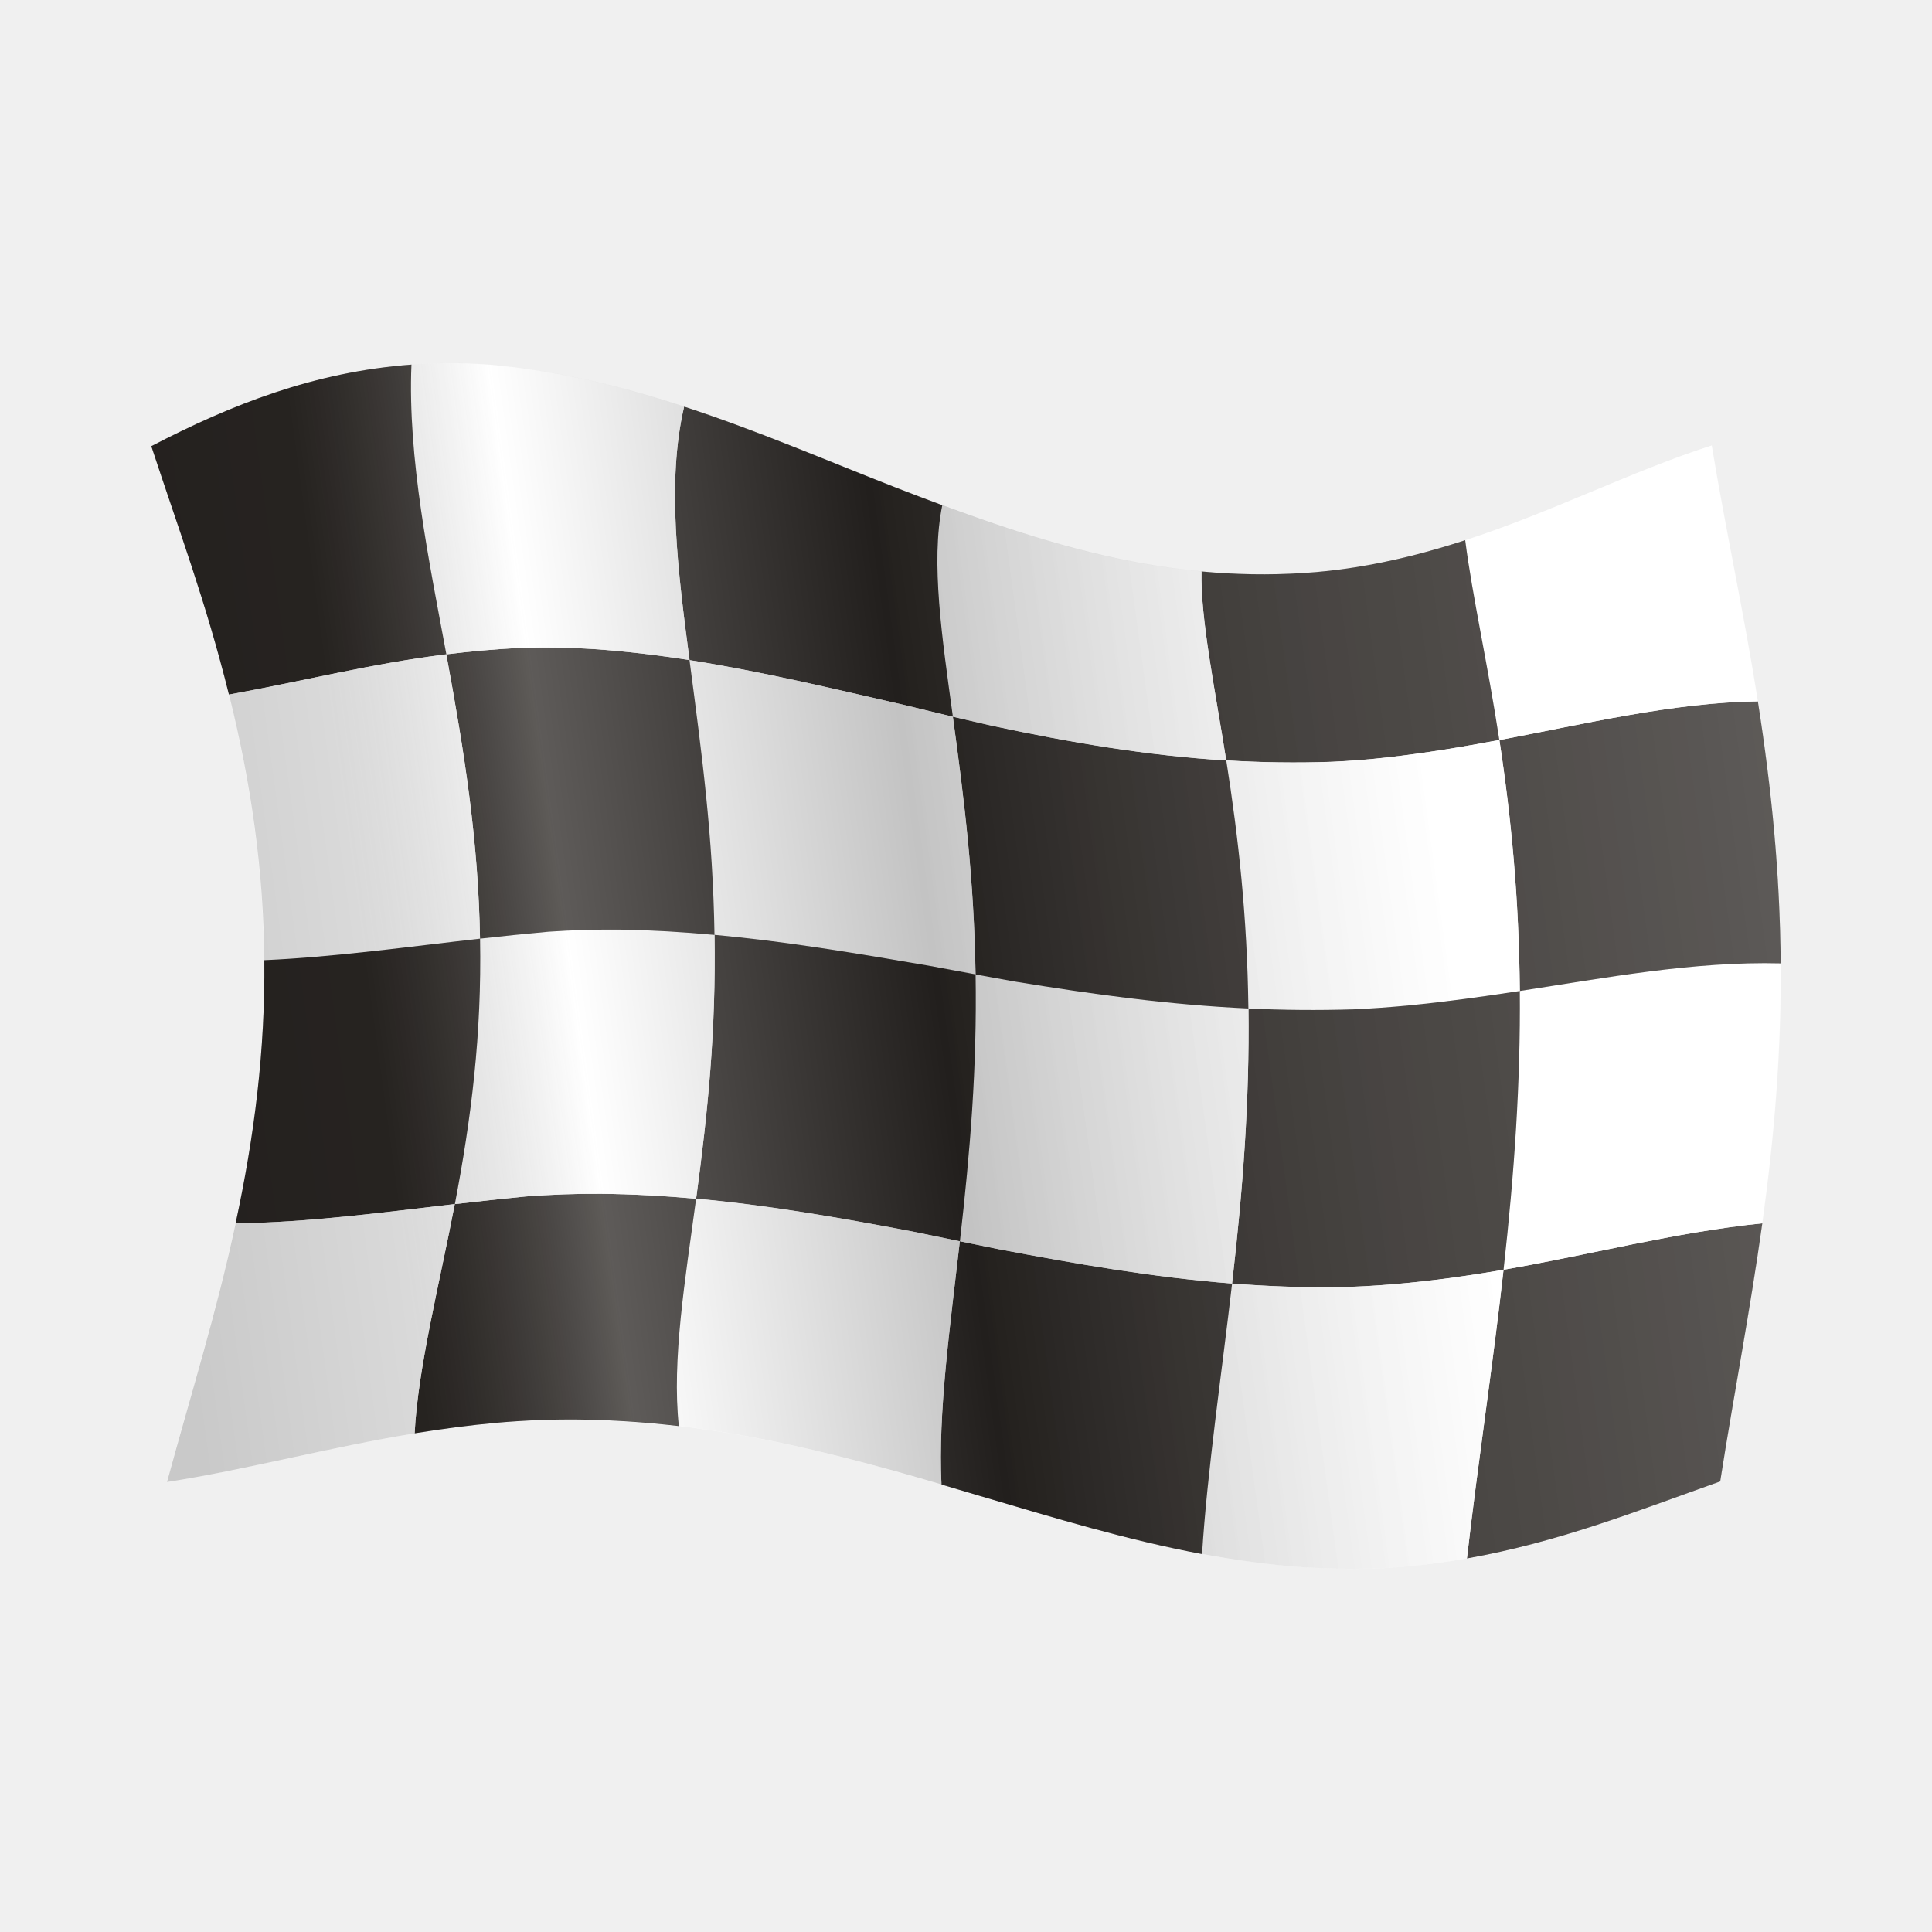
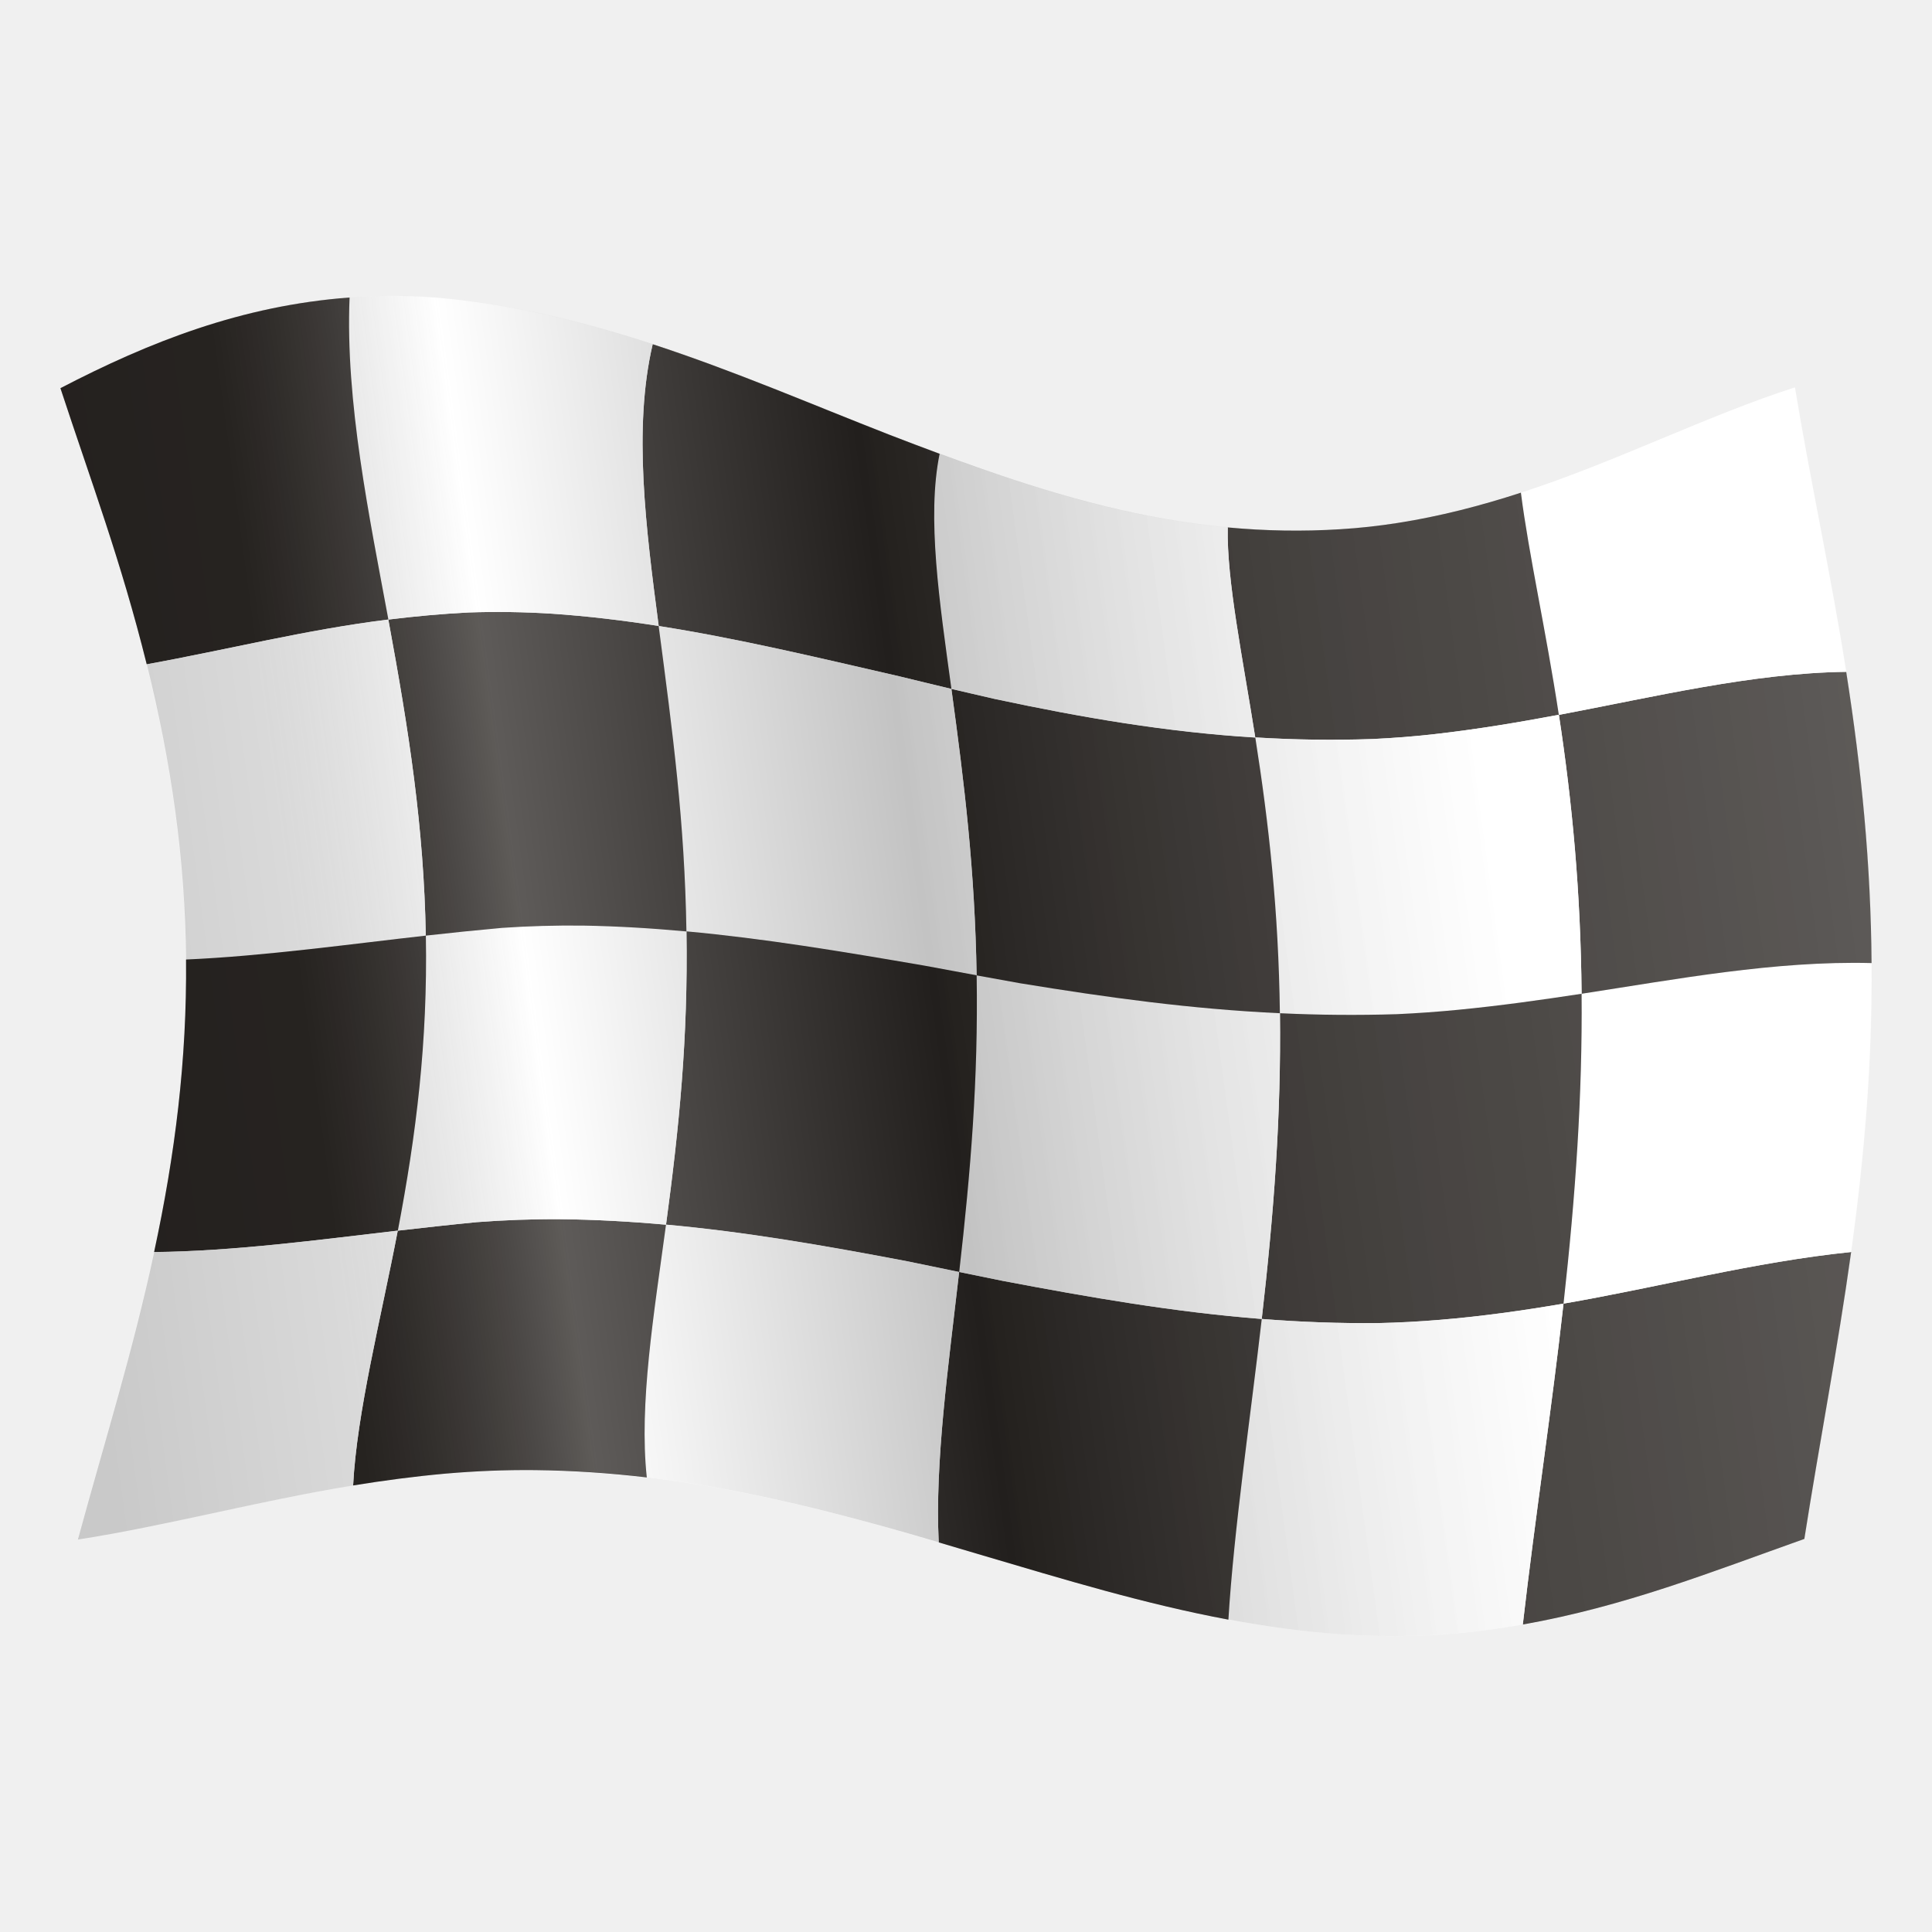
<svg xmlns="http://www.w3.org/2000/svg" xmlns:xlink="http://www.w3.org/1999/xlink" id="svg8" version="1.1" viewBox="0 0 33.867 33.867" height="128" width="128">
  <defs id="defs2">
    <linearGradient id="linearGradient19088">
      <stop id="stop19084" offset="0" style="stop-color:#000000;stop-opacity:0.212" />
      <stop style="stop-color:#000000;stop-opacity:0.149" offset="0.136" id="stop19096" />
      <stop style="stop-color:#ffffff;stop-opacity:0.234" offset="0.259" id="stop19092" />
      <stop id="stop19098" offset="0.473" style="stop-color:#000000;stop-opacity:0.235" />
      <stop id="stop19094" offset="0.784" style="stop-color:#ffffff;stop-opacity:0.149" />
      <stop id="stop19086" offset="1" style="stop-color:#ffffff;stop-opacity:0.235" />
    </linearGradient>
    <linearGradient y2="38" x2="125" y1="53" x1="15" gradientTransform="matrix(0.2645833,0,0,0.2645833,-1.419926,267.5149)" gradientUnits="userSpaceOnUse" id="linearGradient19656" xlink:href="#linearGradient19088" />
  </defs>
  <g transform="translate(0,-263.1333)" id="layer1">
-     <g transform="translate(-70.21151,-43.24334)" id="g8392">
-       <path id="rect5400-3-1-4" d="m 100.366,332.345 c 0.24,-1.528 0.529,-3.019 0.738,-4.525 -1.538,0.158 -3.005,0.55 -4.536,0.814 -0.186,1.669 -0.446,3.357 -0.642,5.061 1.609,-0.286 2.935,-0.815 4.44,-1.35 z" style="fill:#2d2926;fill-opacity:1;stroke:none;stroke-width:0.455" />
-       <path id="rect5402-4-9-5" d="m 101.103,327.82 c 0.212,-1.532 0.334,-2.998 0.322,-4.556 -1.523,-0.04 -3.086,0.256 -4.573,0.484 0.014,1.606 -0.095,3.183 -0.285,4.887 1.531,-0.264 2.998,-0.656 4.536,-0.814 z" style="fill:#ffffff;fill-opacity:1;stroke:none;stroke-width:0.455" />
-       <path id="rect5410-7-4-1" d="m 101.426,323.264 c -0.012,-1.563 -0.156,-3.038 -0.4,-4.593 -1.478,0.018 -3.042,0.399 -4.531,0.679 0.21,1.376 0.344,2.791 0.358,4.398 1.487,-0.228 3.05,-0.523 4.573,-0.484 z" style="fill:#2d2926;fill-opacity:1;stroke:none;stroke-width:0.455" />
-       <path id="rect5412-2-5-7" d="m 101.026,318.671 c -0.239,-1.522 -0.569,-3.025 -0.809,-4.485 -1.394,0.447 -2.81,1.17 -4.321,1.661 0.125,0.98 0.394,2.164 0.598,3.503 1.489,-0.28 3.053,-0.66 4.531,-0.679 z" style="fill:#ffffff;fill-opacity:1;stroke:none;stroke-width:0.455" />
-       <path id="rect5422-2-0-5" d="m 95.896,315.847 c 0.125,0.98 0.394,2.164 0.598,3.502 -0.65,0.122 -1.296,0.23 -1.961,0.305 -0.32,0.036 -0.643,0.062 -0.972,0.077 -0.62,0.022 -1.234,0.013 -1.854,-0.025 -0.197,-1.251 -0.453,-2.482 -0.434,-3.312 0.591,0.055 1.18,0.066 1.778,0.028 0.301,-0.018 0.602,-0.052 0.903,-0.099 0.658,-0.103 1.303,-0.269 1.942,-0.477 z" style="fill:#2d2926;fill-opacity:1;stroke:none;stroke-width:0.455" />
-       <path id="rect5424-4-6-7" d="m 96.495,319.349 c 0.21,1.376 0.344,2.791 0.358,4.398 -0.649,0.099 -1.288,0.189 -1.948,0.253 -0.317,0.031 -0.638,0.055 -0.965,0.069 -0.616,0.02 -1.225,0.015 -1.844,-0.015 -0.021,-1.619 -0.174,-2.988 -0.388,-4.349 0.62,0.038 1.234,0.047 1.854,0.025 0.329,-0.015 0.652,-0.041 0.972,-0.077 0.665,-0.075 1.311,-0.183 1.961,-0.305 z" style="fill:#ffffff;fill-opacity:1;stroke:none;stroke-width:0.455" />
-       <path id="rect5432-7-6-1" d="m 96.853,323.748 c 0.014,1.606 -0.095,3.183 -0.285,4.887 -0.648,0.112 -1.293,0.202 -1.953,0.256 -0.318,0.027 -0.639,0.044 -0.966,0.051 -0.615,0.006 -1.224,-0.017 -1.84,-0.065 0.192,-1.672 0.307,-3.206 0.287,-4.822 0.618,0.029 1.227,0.034 1.844,0.015 0.327,-0.015 0.648,-0.038 0.965,-0.069 0.66,-0.064 1.299,-0.154 1.948,-0.253 z" style="fill:#2d2926;fill-opacity:1;stroke:none;stroke-width:0.455" />
-       <path id="rect5434-1-1-6" d="m 96.568,328.634 c -0.186,1.669 -0.446,3.357 -0.642,5.061 -0.647,0.115 -1.298,0.181 -1.952,0.183 -0.306,0.001 -0.611,-0.009 -0.917,-0.029 -0.596,-0.042 -1.183,-0.122 -1.773,-0.232 0.086,-1.421 0.352,-3.221 0.526,-4.741 0.616,0.049 1.225,0.071 1.84,0.065 0.327,-0.007 0.648,-0.025 0.966,-0.051 0.659,-0.055 1.305,-0.145 1.953,-0.256 z" style="fill:#ffffff;fill-opacity:1;stroke:none;stroke-width:0.455" />
-       <path id="rect5452-7-3-9" d="m 91.283,333.618 c 0.086,-1.421 0.352,-3.221 0.526,-4.741 -1.387,-0.109 -2.71,-0.34 -4.086,-0.601 -0.229,-0.046 -0.458,-0.093 -0.686,-0.14 -0.167,1.466 -0.385,3 -0.322,4.264 0.222,0.065 0.443,0.131 0.664,0.197 1.312,0.387 2.577,0.773 3.903,1.021 z" style="fill:#2d2926;fill-opacity:1;stroke:none;stroke-width:0.455" />
-       <path id="rect5454-6-7-8" d="m 91.809,328.877 c 0.192,-1.672 0.307,-3.206 0.287,-4.822 -1.395,-0.066 -2.717,-0.247 -4.098,-0.473 -0.229,-0.041 -0.458,-0.082 -0.685,-0.124 0.026,1.646 -0.094,3.088 -0.275,4.677 0.228,0.047 0.456,0.094 0.686,0.14 1.376,0.261 2.699,0.491 4.086,0.601 z" style="fill:#ffffff;fill-opacity:1;stroke:none;stroke-width:0.455" />
-       <path id="rect5462-8-5-1" d="m 92.095,324.055 c -0.021,-1.619 -0.174,-2.988 -0.388,-4.349 -1.398,-0.086 -2.726,-0.313 -4.106,-0.608 -0.23,-0.052 -0.459,-0.105 -0.687,-0.159 0.205,1.498 0.371,2.855 0.398,4.519 0.227,0.042 0.456,0.083 0.685,0.124 1.381,0.226 2.703,0.408 4.098,0.473 z" style="fill:#2d2926;fill-opacity:1;stroke:none;stroke-width:0.455" />
-       <path id="rect5464-0-4-3" d="m 91.707,319.707 c -0.197,-1.251 -0.453,-2.482 -0.434,-3.312 -1.328,-0.124 -2.592,-0.469 -3.887,-0.924 -0.22,-0.077 -0.439,-0.156 -0.658,-0.237 -0.205,1.003 -0.001,2.339 0.186,3.707 0.228,0.054 0.457,0.107 0.687,0.159 1.38,0.294 2.707,0.522 4.106,0.608 z" style="fill:#ffffff;fill-opacity:1;stroke:none;stroke-width:0.455" />
-       <path id="rect5474-5-0-3" d="m 86.729,315.233 c -0.205,1.003 -0.001,2.339 0.186,3.707 -0.276,-0.065 -0.55,-0.132 -0.823,-0.199 -1.319,-0.303 -2.541,-0.596 -3.793,-0.793 -0.201,-1.531 -0.406,-3.117 -0.095,-4.443 1.285,0.42 2.489,0.942 3.731,1.427 0.265,0.102 0.529,0.203 0.794,0.301 z" style="fill:#2d2926;fill-opacity:1;stroke:none;stroke-width:0.455" />
-       <path id="rect5476-9-7-3" d="m 86.915,318.94 c 0.205,1.498 0.371,2.855 0.398,4.519 -0.275,-0.051 -0.548,-0.102 -0.82,-0.152 -1.321,-0.227 -2.525,-0.428 -3.756,-0.541 -0.027,-1.727 -0.215,-3.124 -0.438,-4.817 1.252,0.197 2.474,0.49 3.793,0.793 0.273,0.067 0.547,0.133 0.823,0.199 z" style="fill:#ffffff;fill-opacity:1;stroke:none;stroke-width:0.455" />
-       <path id="rect5484-5-8-7" d="m 87.313,323.458 c 0.026,1.646 -0.094,3.088 -0.275,4.677 -2.651,-0.547 1.828,0.377 -0.823,-0.17 -1.325,-0.252 -2.546,-0.463 -3.8,-0.577 0.206,-1.531 0.349,-2.936 0.322,-4.624 1.231,0.113 2.435,0.314 3.756,0.541 0.272,0.051 0.545,0.102 0.82,0.152 z" style="fill:#2d2926;fill-opacity:1;stroke:none;stroke-width:0.455" />
-       <path id="rect5486-0-4-9" d="m 87.037,328.136 c -0.167,1.466 -0.385,3 -0.322,4.264 -0.268,-0.079 -0.536,-0.156 -0.805,-0.232 -1.274,-0.353 -2.508,-0.642 -3.8,-0.794 -0.124,-1.159 0.113,-2.575 0.303,-3.984 1.254,0.114 2.475,0.325 3.8,0.577 0.144,0.029 0.679,0.14 0.823,0.17 z" style="fill:#ffffff;fill-opacity:1;stroke:none;stroke-width:0.455" />
-       <path id="rect5500-9-6-8" d="m 82.111,331.374 c -0.124,-1.159 0.113,-2.575 0.303,-3.984 -0.566,-0.051 -1.117,-0.081 -1.667,-0.087 -0.452,-0.003 -0.89,0.015 -1.32,0.047 -0.422,0.041 -0.829,0.087 -1.243,0.134 -0.266,1.388 -0.646,2.87 -0.704,4.018 0.481,-0.078 0.963,-0.142 1.451,-0.186 0.472,-0.041 0.945,-0.061 1.422,-0.056 0.589,0.007 1.172,0.046 1.758,0.115 z" style="fill:#2d2926;fill-opacity:1;stroke:none;stroke-width:0.455" />
-       <path id="rect5502-0-8-6" d="m 82.414,327.389 c 0.206,-1.531 0.349,-2.936 0.322,-4.624 -0.555,-0.051 -1.092,-0.082 -1.627,-0.092 -0.44,-0.006 -0.864,0.007 -1.28,0.036 -0.407,0.036 -0.802,0.077 -1.202,0.122 0.03,1.681 -0.153,3.141 -0.442,4.653 0.413,-0.048 0.821,-0.093 1.243,-0.134 0.43,-0.033 0.867,-0.05 1.32,-0.047 0.55,0.006 1.101,0.036 1.667,0.087 z" style="fill:#ffffff;fill-opacity:1;stroke:none;stroke-width:0.455" />
-       <path id="rect5510-7-6-7" d="m 82.736,322.765 c -0.027,-1.727 -0.215,-3.124 -0.438,-4.817 -0.566,-0.089 -1.119,-0.155 -1.671,-0.193 -0.454,-0.029 -0.895,-0.035 -1.329,-0.02 -0.425,0.022 -0.845,0.06 -1.263,0.112 0.326,1.762 0.561,3.277 0.591,4.984 0.4,-0.045 0.795,-0.085 1.202,-0.122 0.416,-0.028 0.839,-0.041 1.28,-0.036 0.535,0.009 1.072,0.041 1.627,0.092 z" style="fill:#2d2926;fill-opacity:1;stroke:none;stroke-width:0.455" />
-       <path id="rect5512-6-4-04" d="m 82.299,317.948 c -0.201,-1.531 -0.406,-3.117 -0.095,-4.443 -0.582,-0.19 -1.167,-0.355 -1.762,-0.482 -0.478,-0.103 -0.959,-0.183 -1.448,-0.234 -0.521,-0.055 -1.046,-0.061 -1.569,-0.022 -0.069,1.644 0.313,3.464 0.612,5.08 0.418,-0.052 0.837,-0.09 1.263,-0.112 0.435,-0.015 0.875,-0.009 1.329,0.02 0.552,0.038 1.105,0.104 1.671,0.193 z" style="fill:#ffffff;fill-opacity:1;stroke:none;stroke-width:0.455" />
-       <path id="rect5522-5-8-84" d="m 77.424,312.767 c -0.069,1.644 0.313,3.464 0.612,5.08 -1.307,0.162 -2.53,0.474 -3.811,0.706 -0.408,-1.641 -0.874,-2.871 -1.361,-4.355 1.406,-0.731 2.858,-1.303 4.561,-1.43 z" style="fill:#2d2926;fill-opacity:1;stroke:none;stroke-width:0.455" />
-       <path id="rect5524-0-7-8" d="m 78.035,317.846 c 0.326,1.762 0.561,3.277 0.591,4.984 -1.14,0.127 -2.558,0.325 -3.783,0.377 -0.015,-1.587 -0.235,-3.106 -0.62,-4.655 1.281,-0.232 2.504,-0.544 3.811,-0.706 z" style="fill:#ffffff;fill-opacity:1;stroke:none;stroke-width:0.455" />
-       <path id="rect5532-2-7-1" d="m 78.627,322.831 c 0.03,1.681 -0.153,3.141 -0.442,4.653 -1.232,0.143 -2.582,0.325 -3.844,0.338 0.33,-1.531 0.519,-3.029 0.504,-4.614 1.225,-0.052 2.643,-0.25 3.783,-0.377 z" style="fill:#2d2926;fill-opacity:1;stroke:none;stroke-width:0.455" />
-       <path id="rect5534-6-2-6" d="m 78.184,327.483 c -0.266,1.388 -0.646,2.87 -0.704,4.018 -1.504,0.244 -2.948,0.636 -4.344,0.854 0.442,-1.62 0.862,-2.945 1.204,-4.534 1.262,-0.013 2.612,-0.195 3.844,-0.338 z" style="fill:#ffffff;fill-opacity:1;stroke:none;stroke-width:0.455" />
+     <g id="g2365">
+       <g id="g1866" transform="matrix(1.111564,0,0,1.111564,-1.889154,-31.24541)">
+         <g transform="translate(-70.21151,-43.24334)" id="g8392">
+           <path id="rect5400-3-1-4" d="m 100.366,332.345 c 0.24,-1.528 0.529,-3.019 0.738,-4.525 -1.538,0.158 -3.005,0.55 -4.536,0.814 -0.186,1.669 -0.446,3.357 -0.642,5.061 1.609,-0.286 2.935,-0.815 4.44,-1.35 z" style="fill:#2d2926;fill-opacity:1;stroke:none;stroke-width:0.455" />
+           <path id="rect5402-4-9-5" d="m 101.103,327.82 c 0.212,-1.532 0.334,-2.998 0.322,-4.556 -1.523,-0.04 -3.086,0.256 -4.573,0.484 0.014,1.606 -0.095,3.183 -0.285,4.887 1.531,-0.264 2.998,-0.656 4.536,-0.814 z" style="fill:#ffffff;fill-opacity:1;stroke:none;stroke-width:0.455" />
+           <path id="rect5410-7-4-1" d="m 101.426,323.264 c -0.012,-1.563 -0.156,-3.038 -0.4,-4.593 -1.478,0.018 -3.042,0.399 -4.531,0.679 0.21,1.376 0.344,2.791 0.358,4.398 1.487,-0.228 3.05,-0.523 4.573,-0.484 z" style="fill:#2d2926;fill-opacity:1;stroke:none;stroke-width:0.455" />
+           <path id="rect5412-2-5-7" d="m 101.026,318.671 c -0.239,-1.522 -0.569,-3.025 -0.809,-4.485 -1.394,0.447 -2.81,1.17 -4.321,1.661 0.125,0.98 0.394,2.164 0.598,3.503 1.489,-0.28 3.053,-0.66 4.531,-0.679 z" style="fill:#ffffff;fill-opacity:1;stroke:none;stroke-width:0.455" />
+           <path id="rect5422-2-0-5" d="m 95.896,315.847 c 0.125,0.98 0.394,2.164 0.598,3.502 -0.65,0.122 -1.296,0.23 -1.961,0.305 -0.32,0.036 -0.643,0.062 -0.972,0.077 -0.62,0.022 -1.234,0.013 -1.854,-0.025 -0.197,-1.251 -0.453,-2.482 -0.434,-3.312 0.591,0.055 1.18,0.066 1.778,0.028 0.301,-0.018 0.602,-0.052 0.903,-0.099 0.658,-0.103 1.303,-0.269 1.942,-0.477 z" style="fill:#2d2926;fill-opacity:1;stroke:none;stroke-width:0.455" />
+           <path id="rect5424-4-6-7" d="m 96.495,319.349 c 0.21,1.376 0.344,2.791 0.358,4.398 -0.649,0.099 -1.288,0.189 -1.948,0.253 -0.317,0.031 -0.638,0.055 -0.965,0.069 -0.616,0.02 -1.225,0.015 -1.844,-0.015 -0.021,-1.619 -0.174,-2.988 -0.388,-4.349 0.62,0.038 1.234,0.047 1.854,0.025 0.329,-0.015 0.652,-0.041 0.972,-0.077 0.665,-0.075 1.311,-0.183 1.961,-0.305 z" style="fill:#ffffff;fill-opacity:1;stroke:none;stroke-width:0.455" />
+           <path id="rect5432-7-6-1" d="m 96.853,323.748 c 0.014,1.606 -0.095,3.183 -0.285,4.887 -0.648,0.112 -1.293,0.202 -1.953,0.256 -0.318,0.027 -0.639,0.044 -0.966,0.051 -0.615,0.006 -1.224,-0.017 -1.84,-0.065 0.192,-1.672 0.307,-3.206 0.287,-4.822 0.618,0.029 1.227,0.034 1.844,0.015 0.327,-0.015 0.648,-0.038 0.965,-0.069 0.66,-0.064 1.299,-0.154 1.948,-0.253 z" style="fill:#2d2926;fill-opacity:1;stroke:none;stroke-width:0.455" />
+           <path id="rect5434-1-1-6" d="m 96.568,328.634 c -0.186,1.669 -0.446,3.357 -0.642,5.061 -0.647,0.115 -1.298,0.181 -1.952,0.183 -0.306,0.001 -0.611,-0.009 -0.917,-0.029 -0.596,-0.042 -1.183,-0.122 -1.773,-0.232 0.086,-1.421 0.352,-3.221 0.526,-4.741 0.616,0.049 1.225,0.071 1.84,0.065 0.327,-0.007 0.648,-0.025 0.966,-0.051 0.659,-0.055 1.305,-0.145 1.953,-0.256 z" style="fill:#ffffff;fill-opacity:1;stroke:none;stroke-width:0.455" />
+           <path id="rect5452-7-3-9" d="m 91.283,333.618 c 0.086,-1.421 0.352,-3.221 0.526,-4.741 -1.387,-0.109 -2.71,-0.34 -4.086,-0.601 -0.229,-0.046 -0.458,-0.093 -0.686,-0.14 -0.167,1.466 -0.385,3 -0.322,4.264 0.222,0.065 0.443,0.131 0.664,0.197 1.312,0.387 2.577,0.773 3.903,1.021 z" style="fill:#2d2926;fill-opacity:1;stroke:none;stroke-width:0.455" />
+           <path id="rect5454-6-7-8" d="m 91.809,328.877 c 0.192,-1.672 0.307,-3.206 0.287,-4.822 -1.395,-0.066 -2.717,-0.247 -4.098,-0.473 -0.229,-0.041 -0.458,-0.082 -0.685,-0.124 0.026,1.646 -0.094,3.088 -0.275,4.677 0.228,0.047 0.456,0.094 0.686,0.14 1.376,0.261 2.699,0.491 4.086,0.601 z" style="fill:#ffffff;fill-opacity:1;stroke:none;stroke-width:0.455" />
+           <path id="rect5462-8-5-1" d="m 92.095,324.055 c -0.021,-1.619 -0.174,-2.988 -0.388,-4.349 -1.398,-0.086 -2.726,-0.313 -4.106,-0.608 -0.23,-0.052 -0.459,-0.105 -0.687,-0.159 0.205,1.498 0.371,2.855 0.398,4.519 0.227,0.042 0.456,0.083 0.685,0.124 1.381,0.226 2.703,0.408 4.098,0.473 z" style="fill:#2d2926;fill-opacity:1;stroke:none;stroke-width:0.455" />
+           <path id="rect5464-0-4-3" d="m 91.707,319.707 c -0.197,-1.251 -0.453,-2.482 -0.434,-3.312 -1.328,-0.124 -2.592,-0.469 -3.887,-0.924 -0.22,-0.077 -0.439,-0.156 -0.658,-0.237 -0.205,1.003 -0.001,2.339 0.186,3.707 0.228,0.054 0.457,0.107 0.687,0.159 1.38,0.294 2.707,0.522 4.106,0.608 z" style="fill:#ffffff;fill-opacity:1;stroke:none;stroke-width:0.455" />
+           <path id="rect5474-5-0-3" d="m 86.729,315.233 c -0.205,1.003 -0.001,2.339 0.186,3.707 -0.276,-0.065 -0.55,-0.132 -0.823,-0.199 -1.319,-0.303 -2.541,-0.596 -3.793,-0.793 -0.201,-1.531 -0.406,-3.117 -0.095,-4.443 1.285,0.42 2.489,0.942 3.731,1.427 0.265,0.102 0.529,0.203 0.794,0.301 z" style="fill:#2d2926;fill-opacity:1;stroke:none;stroke-width:0.455" />
+           <path id="rect5476-9-7-3" d="m 86.915,318.94 c 0.205,1.498 0.371,2.855 0.398,4.519 -0.275,-0.051 -0.548,-0.102 -0.82,-0.152 -1.321,-0.227 -2.525,-0.428 -3.756,-0.541 -0.027,-1.727 -0.215,-3.124 -0.438,-4.817 1.252,0.197 2.474,0.49 3.793,0.793 0.273,0.067 0.547,0.133 0.823,0.199 z" style="fill:#ffffff;fill-opacity:1;stroke:none;stroke-width:0.455" />
+           <path id="rect5484-5-8-7" d="m 87.313,323.458 c 0.026,1.646 -0.094,3.088 -0.275,4.677 -2.651,-0.547 1.828,0.377 -0.823,-0.17 -1.325,-0.252 -2.546,-0.463 -3.8,-0.577 0.206,-1.531 0.349,-2.936 0.322,-4.624 1.231,0.113 2.435,0.314 3.756,0.541 0.272,0.051 0.545,0.102 0.82,0.152 z" style="fill:#2d2926;fill-opacity:1;stroke:none;stroke-width:0.455" />
+           <path id="rect5486-0-4-9" d="m 87.037,328.136 c -0.167,1.466 -0.385,3 -0.322,4.264 -0.268,-0.079 -0.536,-0.156 -0.805,-0.232 -1.274,-0.353 -2.508,-0.642 -3.8,-0.794 -0.124,-1.159 0.113,-2.575 0.303,-3.984 1.254,0.114 2.475,0.325 3.8,0.577 0.144,0.029 0.679,0.14 0.823,0.17 z" style="fill:#ffffff;fill-opacity:1;stroke:none;stroke-width:0.455" />
+           <path id="rect5500-9-6-8" d="m 82.111,331.374 c -0.124,-1.159 0.113,-2.575 0.303,-3.984 -0.566,-0.051 -1.117,-0.081 -1.667,-0.087 -0.452,-0.003 -0.89,0.015 -1.32,0.047 -0.422,0.041 -0.829,0.087 -1.243,0.134 -0.266,1.388 -0.646,2.87 -0.704,4.018 0.481,-0.078 0.963,-0.142 1.451,-0.186 0.472,-0.041 0.945,-0.061 1.422,-0.056 0.589,0.007 1.172,0.046 1.758,0.115 z" style="fill:#2d2926;fill-opacity:1;stroke:none;stroke-width:0.455" />
+           <path id="rect5502-0-8-6" d="m 82.414,327.389 c 0.206,-1.531 0.349,-2.936 0.322,-4.624 -0.555,-0.051 -1.092,-0.082 -1.627,-0.092 -0.44,-0.006 -0.864,0.007 -1.28,0.036 -0.407,0.036 -0.802,0.077 -1.202,0.122 0.03,1.681 -0.153,3.141 -0.442,4.653 0.413,-0.048 0.821,-0.093 1.243,-0.134 0.43,-0.033 0.867,-0.05 1.32,-0.047 0.55,0.006 1.101,0.036 1.667,0.087 z" style="fill:#ffffff;fill-opacity:1;stroke:none;stroke-width:0.455" />
+           <path id="rect5510-7-6-7" d="m 82.736,322.765 c -0.027,-1.727 -0.215,-3.124 -0.438,-4.817 -0.566,-0.089 -1.119,-0.155 -1.671,-0.193 -0.454,-0.029 -0.895,-0.035 -1.329,-0.02 -0.425,0.022 -0.845,0.06 -1.263,0.112 0.326,1.762 0.561,3.277 0.591,4.984 0.4,-0.045 0.795,-0.085 1.202,-0.122 0.416,-0.028 0.839,-0.041 1.28,-0.036 0.535,0.009 1.072,0.041 1.627,0.092 z" style="fill:#2d2926;fill-opacity:1;stroke:none;stroke-width:0.455" />
+           <path id="rect5512-6-4-04" d="m 82.299,317.948 c -0.201,-1.531 -0.406,-3.117 -0.095,-4.443 -0.582,-0.19 -1.167,-0.355 -1.762,-0.482 -0.478,-0.103 -0.959,-0.183 -1.448,-0.234 -0.521,-0.055 -1.046,-0.061 -1.569,-0.022 -0.069,1.644 0.313,3.464 0.612,5.08 0.418,-0.052 0.837,-0.09 1.263,-0.112 0.435,-0.015 0.875,-0.009 1.329,0.02 0.552,0.038 1.105,0.104 1.671,0.193 z" style="fill:#ffffff;fill-opacity:1;stroke:none;stroke-width:0.455" />
+           <path id="rect5522-5-8-84" d="m 77.424,312.767 c -0.069,1.644 0.313,3.464 0.612,5.08 -1.307,0.162 -2.53,0.474 -3.811,0.706 -0.408,-1.641 -0.874,-2.871 -1.361,-4.355 1.406,-0.731 2.858,-1.303 4.561,-1.43 z" style="fill:#2d2926;fill-opacity:1;stroke:none;stroke-width:0.455" />
+           <path id="rect5524-0-7-8" d="m 78.035,317.846 c 0.326,1.762 0.561,3.277 0.591,4.984 -1.14,0.127 -2.558,0.325 -3.783,0.377 -0.015,-1.587 -0.235,-3.106 -0.62,-4.655 1.281,-0.232 2.504,-0.544 3.811,-0.706 z" style="fill:#ffffff;fill-opacity:1;stroke:none;stroke-width:0.455" />
+           <path id="rect5532-2-7-1" d="m 78.627,322.831 c 0.03,1.681 -0.153,3.141 -0.442,4.653 -1.232,0.143 -2.582,0.325 -3.844,0.338 0.33,-1.531 0.519,-3.029 0.504,-4.614 1.225,-0.052 2.643,-0.25 3.783,-0.377 z" style="fill:#2d2926;fill-opacity:1;stroke:none;stroke-width:0.455" />
+           <path id="rect5534-6-2-6" d="m 78.184,327.483 c -0.266,1.388 -0.646,2.87 -0.704,4.018 -1.504,0.244 -2.948,0.636 -4.344,0.854 0.442,-1.62 0.862,-2.945 1.204,-4.534 1.262,-0.013 2.612,-0.195 3.844,-0.338 z" style="fill:#ffffff;fill-opacity:1;stroke:none;stroke-width:0.455" />
+         </g>
+         <path id="rect5400-3-1-98-8" d="m 7.998,269.499 c -0.262,-0.004 -0.524,0.005 -0.785,0.024 -1.702,0.127 -3.155,0.7 -4.56,1.43 0.487,1.484 0.953,2.714 1.361,4.355 0.385,1.549 0.605,3.068 0.62,4.656 0.015,1.584 -0.173,3.083 -0.503,4.614 -0.342,1.588 -0.762,2.914 -1.204,4.534 1.396,-0.217 2.84,-0.609 4.344,-0.854 0.481,-0.078 0.962,-0.142 1.451,-0.187 0.472,-0.041 0.946,-0.061 1.422,-0.056 0.589,0.007 1.172,0.046 1.758,0.115 1.292,0.152 2.526,0.441 3.8,0.794 0.269,0.075 0.537,0.153 0.805,0.232 0.222,0.065 0.443,0.13 0.664,0.196 1.312,0.387 2.576,0.773 3.903,1.021 0.59,0.11 1.178,0.191 1.774,0.233 0.306,0.019 0.611,0.029 0.917,0.028 0.654,-0.003 1.304,-0.068 1.952,-0.183 1.609,-0.286 2.935,-0.815 4.441,-1.35 0.24,-1.528 0.53,-3.019 0.738,-4.525 0.212,-1.532 0.334,-2.999 0.322,-4.557 -0.012,-1.563 -0.156,-3.038 -0.4,-4.593 -0.239,-1.522 -0.569,-3.025 -0.809,-4.485 -1.394,0.447 -2.81,1.171 -4.321,1.661 -0.638,0.207 -1.284,0.374 -1.942,0.476 -0.301,0.047 -0.602,0.081 -0.902,0.099 -0.598,0.038 -1.188,0.028 -1.779,-0.028 -1.328,-0.124 -2.592,-0.469 -3.887,-0.924 -0.22,-0.077 -0.439,-0.156 -0.658,-0.237 -0.265,-0.098 -0.529,-0.199 -0.794,-0.301 -1.243,-0.485 -2.446,-1.006 -3.732,-1.427 -0.582,-0.19 -1.166,-0.355 -1.762,-0.483 -0.478,-0.103 -0.959,-0.183 -1.448,-0.234 -0.26,-0.028 -0.522,-0.043 -0.784,-0.046 z m 17.674,11.145 c -0.323,0.043 -0.648,0.082 -0.978,0.114 -0.317,0.031 -0.639,0.054 -0.966,0.069 0.327,-0.014 0.648,-0.038 0.966,-0.069 0.33,-0.032 0.655,-0.07 0.978,-0.113 z m -6.122,4.746 c 0.676,0.104 1.354,0.189 2.047,0.243 0.308,0.024 0.614,0.042 0.92,0.053 -0.306,-0.011 -0.612,-0.029 -0.92,-0.053 -0.694,-0.055 -1.371,-0.14 -2.047,-0.244 z m 4.853,0.257 c -0.318,0.027 -0.64,0.045 -0.967,0.052 0.327,-0.007 0.649,-0.025 0.967,-0.052 z" style="fill:url(#linearGradient19656);fill-opacity:1;stroke:none;stroke-width:0.455" />
+       </g>
    </g>
-     <path id="rect5400-3-1-98-8" d="m 7.998,269.499 c -0.262,-0.004 -0.524,0.005 -0.785,0.024 -1.702,0.127 -3.155,0.7 -4.56,1.43 0.487,1.484 0.953,2.714 1.361,4.355 0.385,1.549 0.605,3.068 0.62,4.656 0.015,1.584 -0.173,3.083 -0.503,4.614 -0.342,1.588 -0.762,2.914 -1.204,4.534 1.396,-0.217 2.84,-0.609 4.344,-0.854 0.481,-0.078 0.962,-0.142 1.451,-0.187 0.472,-0.041 0.946,-0.061 1.422,-0.056 0.589,0.007 1.172,0.046 1.758,0.115 1.292,0.152 2.526,0.441 3.8,0.794 0.269,0.075 0.537,0.153 0.805,0.232 0.222,0.065 0.443,0.13 0.664,0.196 1.312,0.387 2.576,0.773 3.903,1.021 0.59,0.11 1.178,0.191 1.774,0.233 0.306,0.019 0.611,0.029 0.917,0.028 0.654,-0.003 1.304,-0.068 1.952,-0.183 1.609,-0.286 2.935,-0.815 4.441,-1.35 0.24,-1.528 0.53,-3.019 0.738,-4.525 0.212,-1.532 0.334,-2.999 0.322,-4.557 -0.012,-1.563 -0.156,-3.038 -0.4,-4.593 -0.239,-1.522 -0.569,-3.025 -0.809,-4.485 -1.394,0.447 -2.81,1.171 -4.321,1.661 -0.638,0.207 -1.284,0.374 -1.942,0.476 -0.301,0.047 -0.602,0.081 -0.902,0.099 -0.598,0.038 -1.188,0.028 -1.779,-0.028 -1.328,-0.124 -2.592,-0.469 -3.887,-0.924 -0.22,-0.077 -0.439,-0.156 -0.658,-0.237 -0.265,-0.098 -0.529,-0.199 -0.794,-0.301 -1.243,-0.485 -2.446,-1.006 -3.732,-1.427 -0.582,-0.19 -1.166,-0.355 -1.762,-0.483 -0.478,-0.103 -0.959,-0.183 -1.448,-0.234 -0.26,-0.028 -0.522,-0.043 -0.784,-0.046 z m 17.674,11.145 c -0.323,0.043 -0.648,0.082 -0.978,0.114 -0.317,0.031 -0.639,0.054 -0.966,0.069 0.327,-0.014 0.648,-0.038 0.966,-0.069 0.33,-0.032 0.655,-0.07 0.978,-0.113 z m -6.122,4.746 c 0.676,0.104 1.354,0.189 2.047,0.243 0.308,0.024 0.614,0.042 0.92,0.053 -0.306,-0.011 -0.612,-0.029 -0.92,-0.053 -0.694,-0.055 -1.371,-0.14 -2.047,-0.244 z m 4.853,0.257 c -0.318,0.027 -0.64,0.045 -0.967,0.052 0.327,-0.007 0.649,-0.025 0.967,-0.052 z" style="fill:url(#linearGradient19656);fill-opacity:1;stroke:none;stroke-width:0.455" />
    <flowRoot transform="matrix(0.2645833,0,0,0.2645833,0,263.1333)" style="font-style:normal;font-variant:normal;font-weight:normal;font-stretch:normal;font-size:40px;line-height:1.25;font-family:Cantarell;-inkscape-font-specification:Cantarell;letter-spacing:0px;word-spacing:0px;fill:#000000;fill-opacity:1;stroke:none" id="flowRoot8480" xml:space="preserve">
      <flowRegion id="flowRegion8482">
        <rect y="-112" x="-150" height="140" width="230" id="rect8484" />
      </flowRegion>
      <flowPara style="fill:#ff0000" id="flowPara8488" />
    </flowRoot>
  </g>
</svg>
